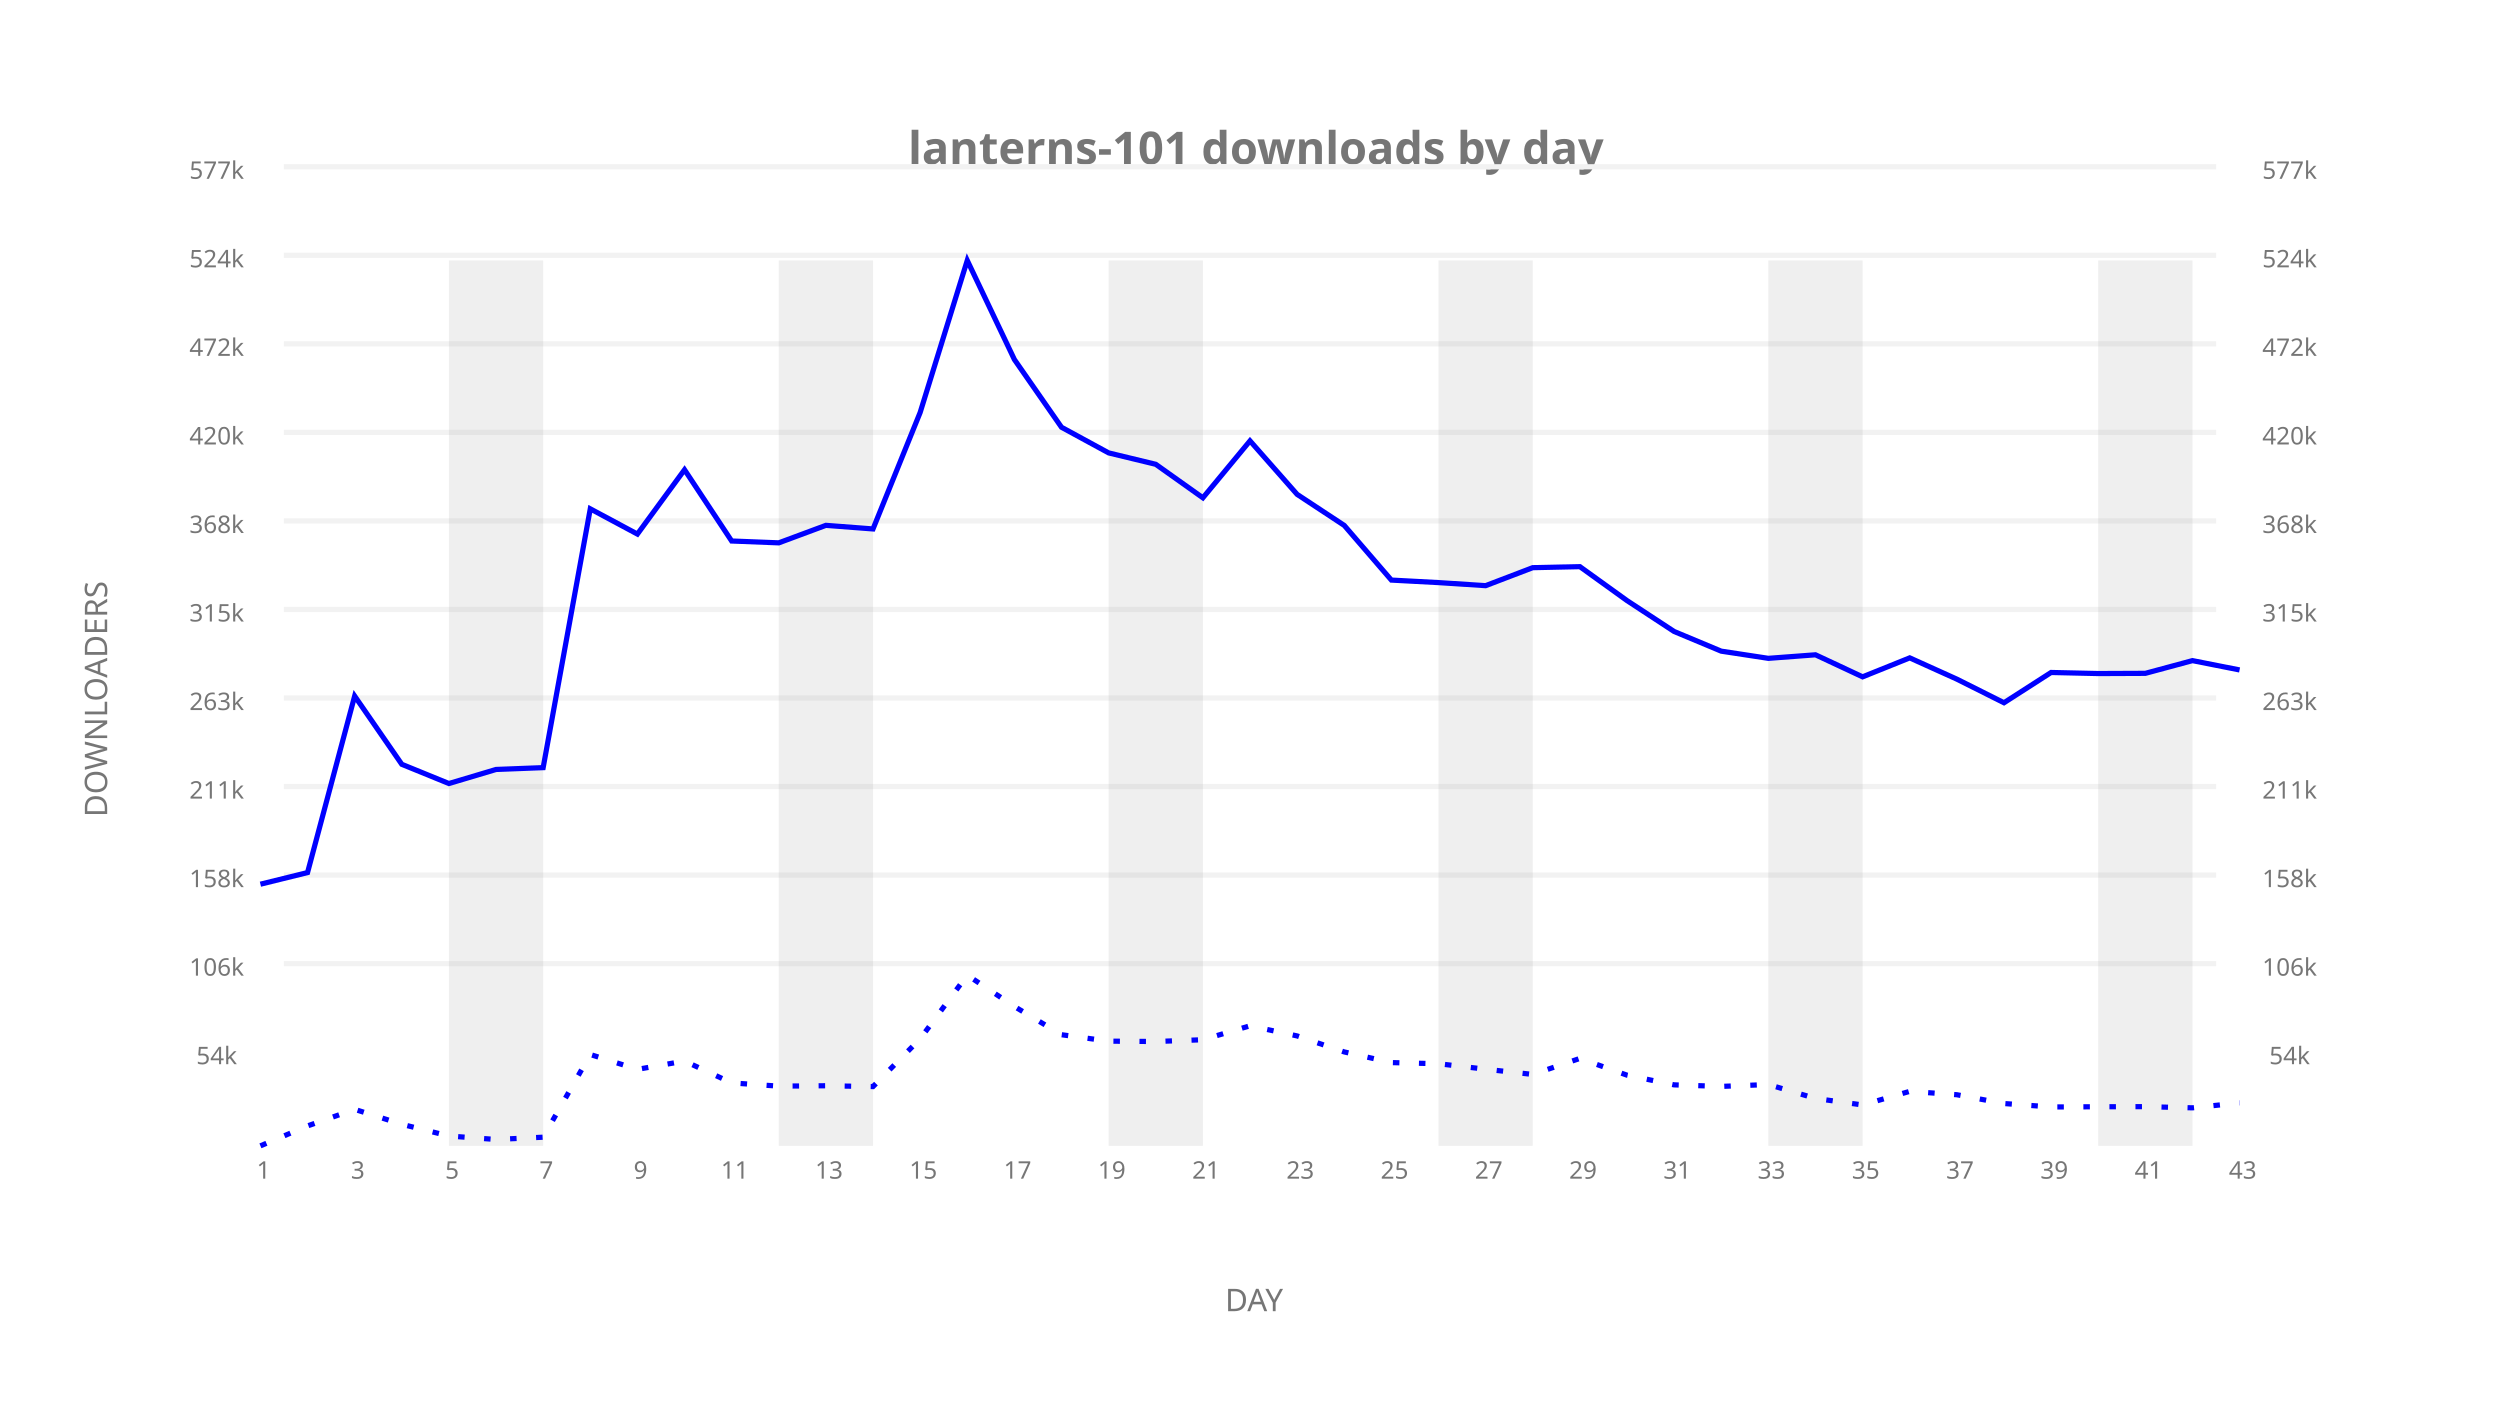
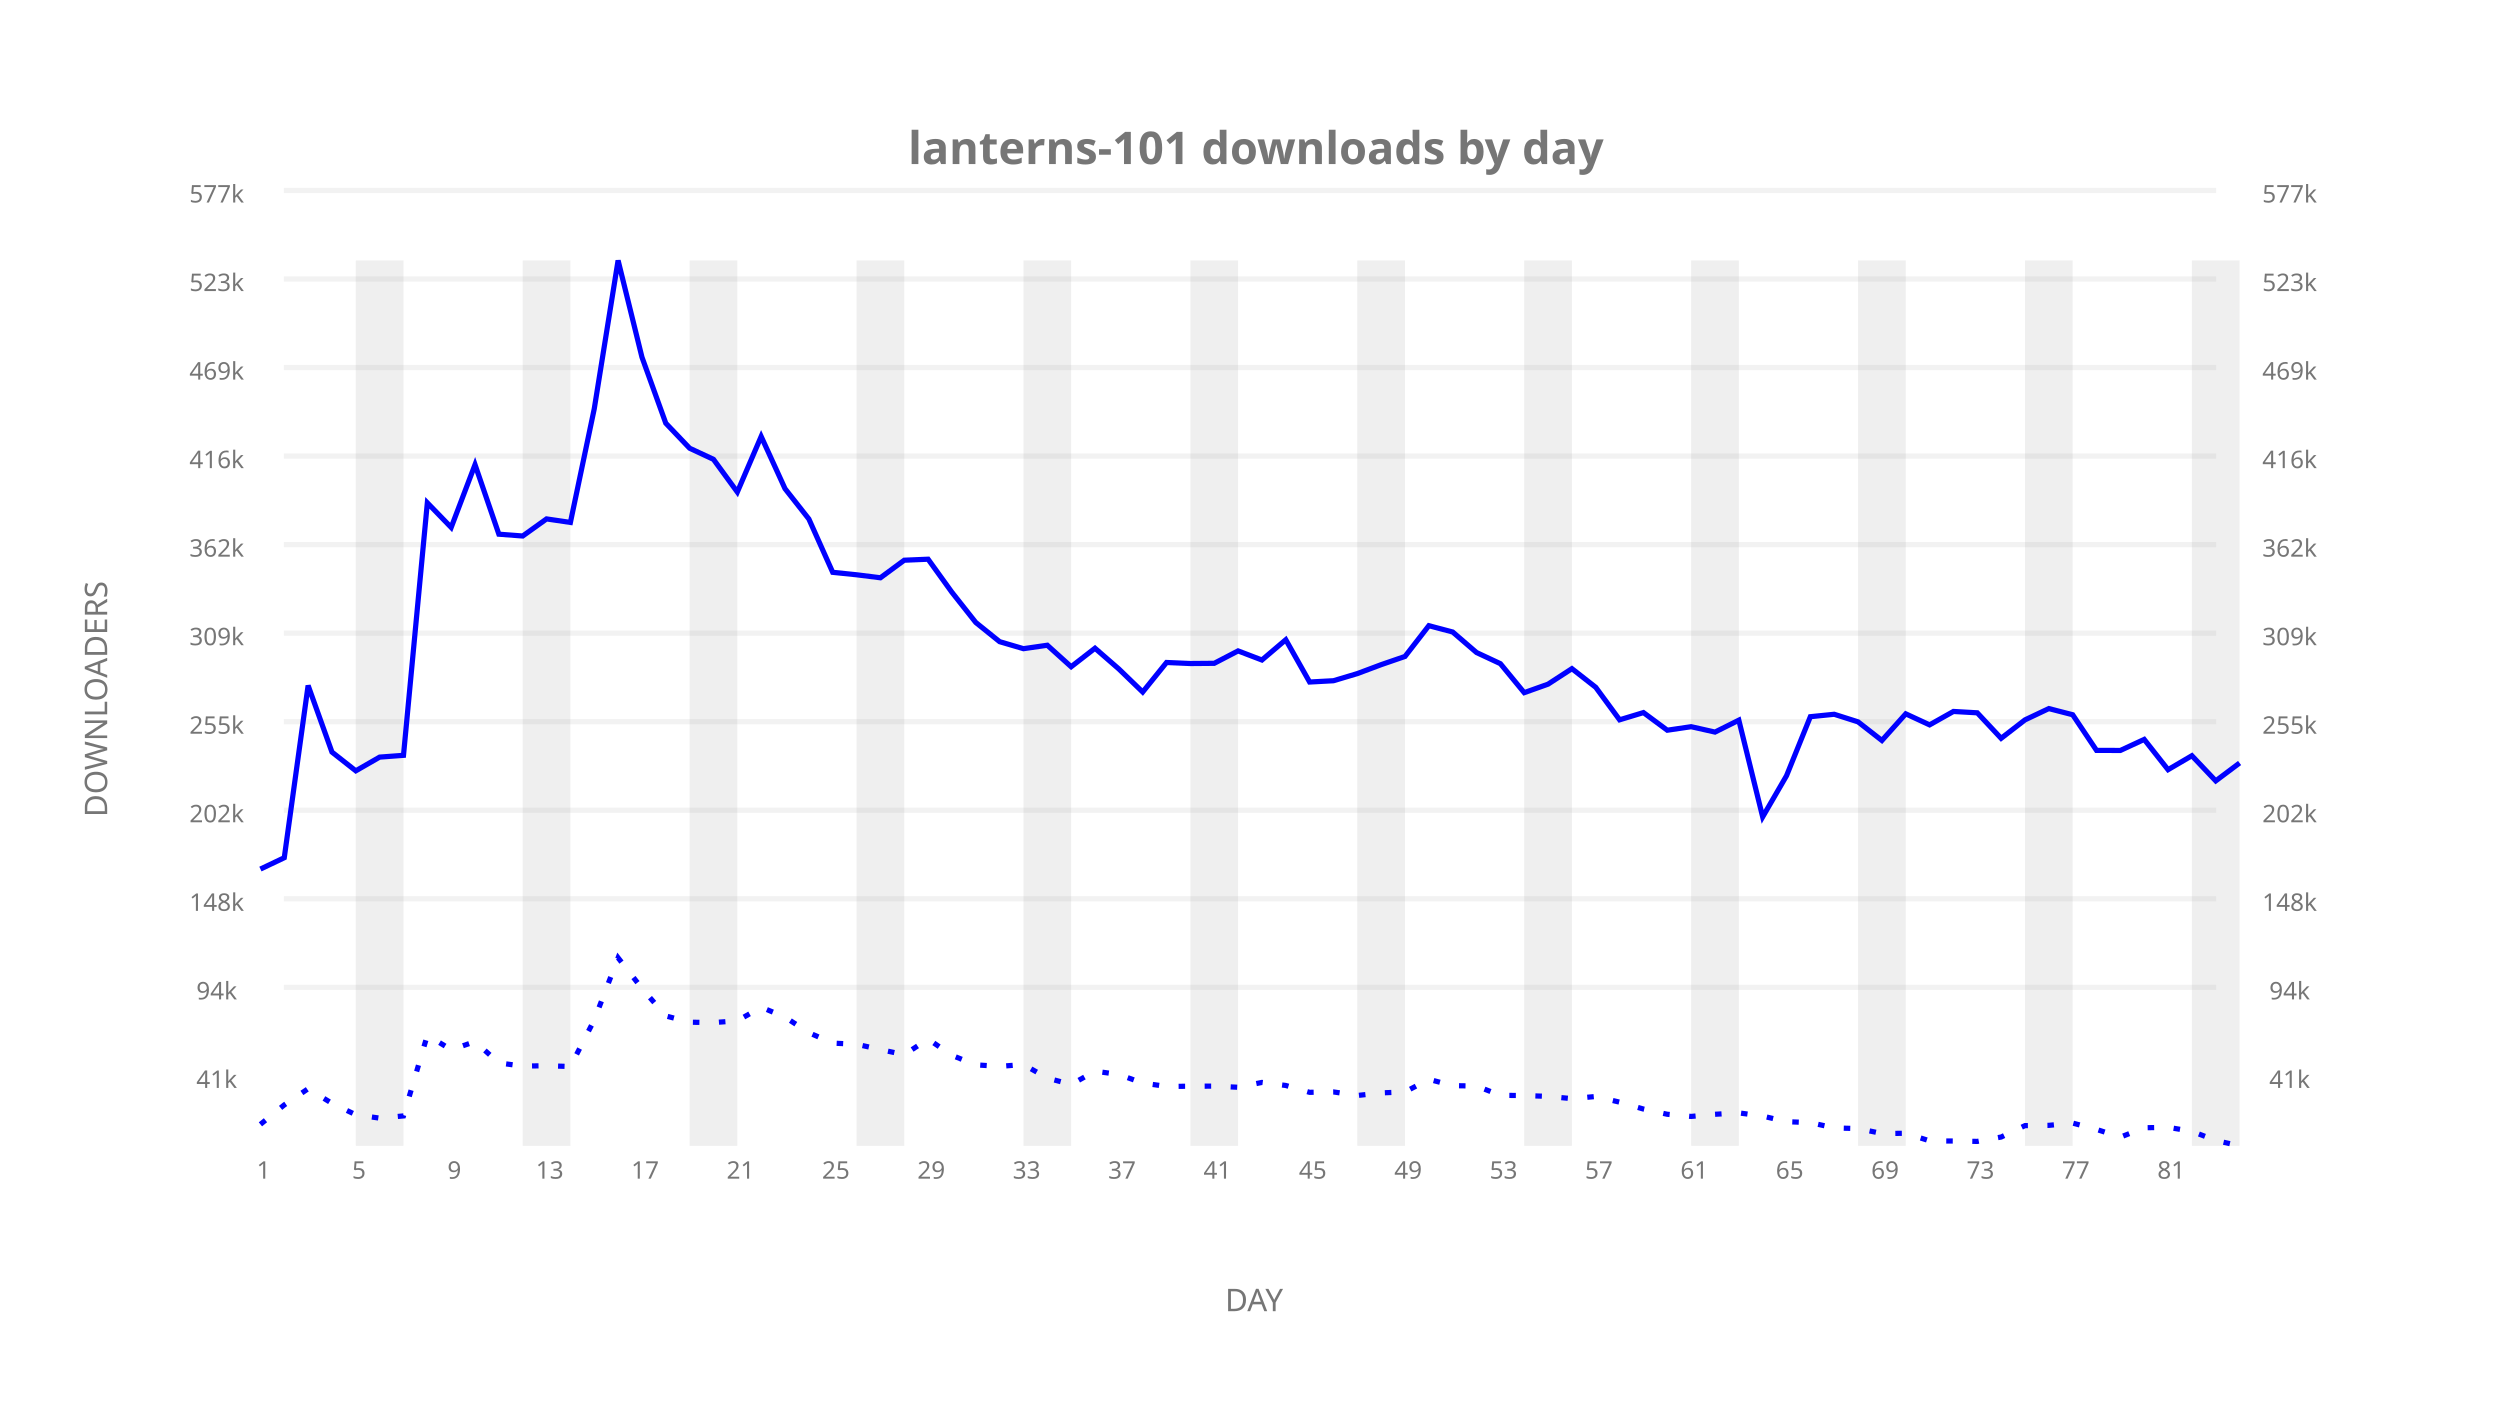
<svg xmlns="http://www.w3.org/2000/svg" xml:space="preserve" id="lanterns-101-downloads-by-day-day" x="0px" y="0px" width="1920px" height="1080px" viewBox="0 0 1920 1080" enable-background="new 0 0 1920 1080" role="img">
  <g id="annotations">
    <text x="960" y="126" font-family="Atkinson Hyperlegible" font-size="26pt" text-anchor="middle" text-align="center" font-weight="600" font-style="normal" style="fill:rgb(118,118,118); fill-opacity:1; stroke:rgb(118,118,118); stroke-opacity:0; stroke-width:0.5"> lanterns-101 downloads by day</text>
    <g id="axes-lines">
      <text x="960" y="1007" font-family="Atkinson Hyperlegible" font-size="18pt" text-anchor="middle" text-align="center" font-weight="500" font-style="normal" style="fill:rgb(118,118,118); fill-opacity:1; stroke:rgb(118,118,118); stroke-opacity:0; stroke-width:0.5"> DAY</text>
      <text x="73" y="540" font-family="Atkinson Hyperlegible" font-size="18pt" text-anchor="middle" text-align="center" dominant-baseline="central" font-weight="500" font-style="normal" style="fill:rgb(118,118,118); fill-opacity:1; stroke:rgb(118,118,118); stroke-opacity:0; stroke-width:0.5" transform="rotate(-90,73,540)"> DOWNLOADERS</text>
    </g>
    <g id="tic-y-label-lines">
-       <line x1="218" y1="740.082" x2="1702" y2="740.082" style="fill:rgb(0,0,255); fill-opacity:0; stroke:rgb(242,242,242); stroke-opacity:1; stroke-width:4" />
-       <line x1="218" y1="672.082" x2="1702" y2="672.082" style="fill:rgb(0,0,255); fill-opacity:0; stroke:rgb(242,242,242); stroke-opacity:1; stroke-width:4" />
-       <line x1="218" y1="604.082" x2="1702" y2="604.082" style="fill:rgb(0,0,255); fill-opacity:0; stroke:rgb(242,242,242); stroke-opacity:1; stroke-width:4" />
-       <line x1="218" y1="536.082" x2="1702" y2="536.082" style="fill:rgb(0,0,255); fill-opacity:0; stroke:rgb(242,242,242); stroke-opacity:1; stroke-width:4" />
-       <line x1="218" y1="468.082" x2="1702" y2="468.082" style="fill:rgb(0,0,255); fill-opacity:0; stroke:rgb(242,242,242); stroke-opacity:1; stroke-width:4" />
-       <line x1="218" y1="400.082" x2="1702" y2="400.082" style="fill:rgb(0,0,255); fill-opacity:0; stroke:rgb(242,242,242); stroke-opacity:1; stroke-width:4" />
-       <line x1="218" y1="332.082" x2="1702" y2="332.082" style="fill:rgb(0,0,255); fill-opacity:0; stroke:rgb(242,242,242); stroke-opacity:1; stroke-width:4" />
-       <line x1="218" y1="264.082" x2="1702" y2="264.082" style="fill:rgb(0,0,255); fill-opacity:0; stroke:rgb(242,242,242); stroke-opacity:1; stroke-width:4" />
-       <line x1="218" y1="196.082" x2="1702" y2="196.082" style="fill:rgb(0,0,255); fill-opacity:0; stroke:rgb(242,242,242); stroke-opacity:1; stroke-width:4" />
-       <line x1="218" y1="128.082" x2="1702" y2="128.082" style="fill:rgb(0,0,255); fill-opacity:0; stroke:rgb(242,242,242); stroke-opacity:1; stroke-width:4" />
+       <line x1="218" y1="758.279" x2="1702" y2="758.279" style="fill:rgb(0,0,255); fill-opacity:0; stroke:rgb(242,242,242); stroke-opacity:1; stroke-width:4" />
+       <line x1="218" y1="690.279" x2="1702" y2="690.279" style="fill:rgb(0,0,255); fill-opacity:0; stroke:rgb(242,242,242); stroke-opacity:1; stroke-width:4" />
+       <line x1="218" y1="622.279" x2="1702" y2="622.279" style="fill:rgb(0,0,255); fill-opacity:0; stroke:rgb(242,242,242); stroke-opacity:1; stroke-width:4" />
+       <line x1="218" y1="554.279" x2="1702" y2="554.279" style="fill:rgb(0,0,255); fill-opacity:0; stroke:rgb(242,242,242); stroke-opacity:1; stroke-width:4" />
+       <line x1="218" y1="486.279" x2="1702" y2="486.279" style="fill:rgb(0,0,255); fill-opacity:0; stroke:rgb(242,242,242); stroke-opacity:1; stroke-width:4" />
+       <line x1="218" y1="418.279" x2="1702" y2="418.279" style="fill:rgb(0,0,255); fill-opacity:0; stroke:rgb(242,242,242); stroke-opacity:1; stroke-width:4" />
+       <line x1="218" y1="350.279" x2="1702" y2="350.279" style="fill:rgb(0,0,255); fill-opacity:0; stroke:rgb(242,242,242); stroke-opacity:1; stroke-width:4" />
+       <line x1="218" y1="282.279" x2="1702" y2="282.279" style="fill:rgb(0,0,255); fill-opacity:0; stroke:rgb(242,242,242); stroke-opacity:1; stroke-width:4" />
+       <line x1="218" y1="214.279" x2="1702" y2="214.279" style="fill:rgb(0,0,255); fill-opacity:0; stroke:rgb(242,242,242); stroke-opacity:1; stroke-width:4" />
+       <line x1="218" y1="146.279" x2="1702" y2="146.279" style="fill:rgb(0,0,255); fill-opacity:0; stroke:rgb(242,242,242); stroke-opacity:1; stroke-width:4" />
    </g>
    <g id="tic-x-labels">
      <text x="200" y="898" font-family="Atkinson Hyperlegible" font-size="14pt" text-anchor="middle" text-align="center" dominant-baseline="central" font-weight="400" font-style="normal" style="fill:rgb(118,118,118); fill-opacity:1; stroke:rgb(118,118,118); stroke-opacity:0; stroke-width:0.5"> 1</text>
-       <text x="272.381" y="898" font-family="Atkinson Hyperlegible" font-size="14pt" text-anchor="middle" text-align="center" dominant-baseline="central" font-weight="400" font-style="normal" style="fill:rgb(118,118,118); fill-opacity:1; stroke:rgb(118,118,118); stroke-opacity:0; stroke-width:0.5"> 3</text>
-       <text x="344.762" y="898" font-family="Atkinson Hyperlegible" font-size="14pt" text-anchor="middle" text-align="center" dominant-baseline="central" font-weight="400" font-style="normal" style="fill:rgb(118,118,118); fill-opacity:1; stroke:rgb(118,118,118); stroke-opacity:0; stroke-width:0.5"> 5</text>
-       <text x="417.143" y="898" font-family="Atkinson Hyperlegible" font-size="14pt" text-anchor="middle" text-align="center" dominant-baseline="central" font-weight="400" font-style="normal" style="fill:rgb(118,118,118); fill-opacity:1; stroke:rgb(118,118,118); stroke-opacity:0; stroke-width:0.5"> 7</text>
-       <text x="489.524" y="898" font-family="Atkinson Hyperlegible" font-size="14pt" text-anchor="middle" text-align="center" dominant-baseline="central" font-weight="400" font-style="normal" style="fill:rgb(118,118,118); fill-opacity:1; stroke:rgb(118,118,118); stroke-opacity:0; stroke-width:0.5"> 9</text>
-       <text x="561.905" y="898" font-family="Atkinson Hyperlegible" font-size="14pt" text-anchor="middle" text-align="center" dominant-baseline="central" font-weight="400" font-style="normal" style="fill:rgb(118,118,118); fill-opacity:1; stroke:rgb(118,118,118); stroke-opacity:0; stroke-width:0.5"> 11</text>
-       <text x="634.286" y="898" font-family="Atkinson Hyperlegible" font-size="14pt" text-anchor="middle" text-align="center" dominant-baseline="central" font-weight="400" font-style="normal" style="fill:rgb(118,118,118); fill-opacity:1; stroke:rgb(118,118,118); stroke-opacity:0; stroke-width:0.5"> 13</text>
-       <text x="706.667" y="898" font-family="Atkinson Hyperlegible" font-size="14pt" text-anchor="middle" text-align="center" dominant-baseline="central" font-weight="400" font-style="normal" style="fill:rgb(118,118,118); fill-opacity:1; stroke:rgb(118,118,118); stroke-opacity:0; stroke-width:0.5"> 15</text>
-       <text x="779.048" y="898" font-family="Atkinson Hyperlegible" font-size="14pt" text-anchor="middle" text-align="center" dominant-baseline="central" font-weight="400" font-style="normal" style="fill:rgb(118,118,118); fill-opacity:1; stroke:rgb(118,118,118); stroke-opacity:0; stroke-width:0.5"> 17</text>
-       <text x="851.429" y="898" font-family="Atkinson Hyperlegible" font-size="14pt" text-anchor="middle" text-align="center" dominant-baseline="central" font-weight="400" font-style="normal" style="fill:rgb(118,118,118); fill-opacity:1; stroke:rgb(118,118,118); stroke-opacity:0; stroke-width:0.5"> 19</text>
-       <text x="923.81" y="898" font-family="Atkinson Hyperlegible" font-size="14pt" text-anchor="middle" text-align="center" dominant-baseline="central" font-weight="400" font-style="normal" style="fill:rgb(118,118,118); fill-opacity:1; stroke:rgb(118,118,118); stroke-opacity:0; stroke-width:0.5"> 21</text>
-       <text x="996.19" y="898" font-family="Atkinson Hyperlegible" font-size="14pt" text-anchor="middle" text-align="center" dominant-baseline="central" font-weight="400" font-style="normal" style="fill:rgb(118,118,118); fill-opacity:1; stroke:rgb(118,118,118); stroke-opacity:0; stroke-width:0.5"> 23</text>
-       <text x="1068.571" y="898" font-family="Atkinson Hyperlegible" font-size="14pt" text-anchor="middle" text-align="center" dominant-baseline="central" font-weight="400" font-style="normal" style="fill:rgb(118,118,118); fill-opacity:1; stroke:rgb(118,118,118); stroke-opacity:0; stroke-width:0.5"> 25</text>
-       <text x="1140.952" y="898" font-family="Atkinson Hyperlegible" font-size="14pt" text-anchor="middle" text-align="center" dominant-baseline="central" font-weight="400" font-style="normal" style="fill:rgb(118,118,118); fill-opacity:1; stroke:rgb(118,118,118); stroke-opacity:0; stroke-width:0.5"> 27</text>
-       <text x="1213.333" y="898" font-family="Atkinson Hyperlegible" font-size="14pt" text-anchor="middle" text-align="center" dominant-baseline="central" font-weight="400" font-style="normal" style="fill:rgb(118,118,118); fill-opacity:1; stroke:rgb(118,118,118); stroke-opacity:0; stroke-width:0.5"> 29</text>
-       <text x="1285.714" y="898" font-family="Atkinson Hyperlegible" font-size="14pt" text-anchor="middle" text-align="center" dominant-baseline="central" font-weight="400" font-style="normal" style="fill:rgb(118,118,118); fill-opacity:1; stroke:rgb(118,118,118); stroke-opacity:0; stroke-width:0.5"> 31</text>
-       <text x="1358.095" y="898" font-family="Atkinson Hyperlegible" font-size="14pt" text-anchor="middle" text-align="center" dominant-baseline="central" font-weight="400" font-style="normal" style="fill:rgb(118,118,118); fill-opacity:1; stroke:rgb(118,118,118); stroke-opacity:0; stroke-width:0.5"> 33</text>
-       <text x="1430.476" y="898" font-family="Atkinson Hyperlegible" font-size="14pt" text-anchor="middle" text-align="center" dominant-baseline="central" font-weight="400" font-style="normal" style="fill:rgb(118,118,118); fill-opacity:1; stroke:rgb(118,118,118); stroke-opacity:0; stroke-width:0.5"> 35</text>
-       <text x="1502.857" y="898" font-family="Atkinson Hyperlegible" font-size="14pt" text-anchor="middle" text-align="center" dominant-baseline="central" font-weight="400" font-style="normal" style="fill:rgb(118,118,118); fill-opacity:1; stroke:rgb(118,118,118); stroke-opacity:0; stroke-width:0.5"> 37</text>
-       <text x="1575.238" y="898" font-family="Atkinson Hyperlegible" font-size="14pt" text-anchor="middle" text-align="center" dominant-baseline="central" font-weight="400" font-style="normal" style="fill:rgb(118,118,118); fill-opacity:1; stroke:rgb(118,118,118); stroke-opacity:0; stroke-width:0.5"> 39</text>
-       <text x="1647.619" y="898" font-family="Atkinson Hyperlegible" font-size="14pt" text-anchor="middle" text-align="center" dominant-baseline="central" font-weight="400" font-style="normal" style="fill:rgb(118,118,118); fill-opacity:1; stroke:rgb(118,118,118); stroke-opacity:0; stroke-width:0.5"> 41</text>
-       <text x="1720" y="898" font-family="Atkinson Hyperlegible" font-size="14pt" text-anchor="middle" text-align="center" dominant-baseline="central" font-weight="400" font-style="normal" style="fill:rgb(118,118,118); fill-opacity:1; stroke:rgb(118,118,118); stroke-opacity:0; stroke-width:0.5"> 43</text>
+       <text x="273.253" y="898" font-family="Atkinson Hyperlegible" font-size="14pt" text-anchor="middle" text-align="center" dominant-baseline="central" font-weight="400" font-style="normal" style="fill:rgb(118,118,118); fill-opacity:1; stroke:rgb(118,118,118); stroke-opacity:0; stroke-width:0.5"> 5</text>
+       <text x="346.506" y="898" font-family="Atkinson Hyperlegible" font-size="14pt" text-anchor="middle" text-align="center" dominant-baseline="central" font-weight="400" font-style="normal" style="fill:rgb(118,118,118); fill-opacity:1; stroke:rgb(118,118,118); stroke-opacity:0; stroke-width:0.5"> 9</text>
+       <text x="419.759" y="898" font-family="Atkinson Hyperlegible" font-size="14pt" text-anchor="middle" text-align="center" dominant-baseline="central" font-weight="400" font-style="normal" style="fill:rgb(118,118,118); fill-opacity:1; stroke:rgb(118,118,118); stroke-opacity:0; stroke-width:0.5"> 13</text>
+       <text x="493.012" y="898" font-family="Atkinson Hyperlegible" font-size="14pt" text-anchor="middle" text-align="center" dominant-baseline="central" font-weight="400" font-style="normal" style="fill:rgb(118,118,118); fill-opacity:1; stroke:rgb(118,118,118); stroke-opacity:0; stroke-width:0.5"> 17</text>
+       <text x="566.265" y="898" font-family="Atkinson Hyperlegible" font-size="14pt" text-anchor="middle" text-align="center" dominant-baseline="central" font-weight="400" font-style="normal" style="fill:rgb(118,118,118); fill-opacity:1; stroke:rgb(118,118,118); stroke-opacity:0; stroke-width:0.5"> 21</text>
+       <text x="639.518" y="898" font-family="Atkinson Hyperlegible" font-size="14pt" text-anchor="middle" text-align="center" dominant-baseline="central" font-weight="400" font-style="normal" style="fill:rgb(118,118,118); fill-opacity:1; stroke:rgb(118,118,118); stroke-opacity:0; stroke-width:0.5"> 25</text>
+       <text x="712.771" y="898" font-family="Atkinson Hyperlegible" font-size="14pt" text-anchor="middle" text-align="center" dominant-baseline="central" font-weight="400" font-style="normal" style="fill:rgb(118,118,118); fill-opacity:1; stroke:rgb(118,118,118); stroke-opacity:0; stroke-width:0.5"> 29</text>
+       <text x="786.024" y="898" font-family="Atkinson Hyperlegible" font-size="14pt" text-anchor="middle" text-align="center" dominant-baseline="central" font-weight="400" font-style="normal" style="fill:rgb(118,118,118); fill-opacity:1; stroke:rgb(118,118,118); stroke-opacity:0; stroke-width:0.5"> 33</text>
+       <text x="859.277" y="898" font-family="Atkinson Hyperlegible" font-size="14pt" text-anchor="middle" text-align="center" dominant-baseline="central" font-weight="400" font-style="normal" style="fill:rgb(118,118,118); fill-opacity:1; stroke:rgb(118,118,118); stroke-opacity:0; stroke-width:0.5"> 37</text>
+       <text x="932.53" y="898" font-family="Atkinson Hyperlegible" font-size="14pt" text-anchor="middle" text-align="center" dominant-baseline="central" font-weight="400" font-style="normal" style="fill:rgb(118,118,118); fill-opacity:1; stroke:rgb(118,118,118); stroke-opacity:0; stroke-width:0.5"> 41</text>
+       <text x="1005.783" y="898" font-family="Atkinson Hyperlegible" font-size="14pt" text-anchor="middle" text-align="center" dominant-baseline="central" font-weight="400" font-style="normal" style="fill:rgb(118,118,118); fill-opacity:1; stroke:rgb(118,118,118); stroke-opacity:0; stroke-width:0.5"> 45</text>
+       <text x="1079.036" y="898" font-family="Atkinson Hyperlegible" font-size="14pt" text-anchor="middle" text-align="center" dominant-baseline="central" font-weight="400" font-style="normal" style="fill:rgb(118,118,118); fill-opacity:1; stroke:rgb(118,118,118); stroke-opacity:0; stroke-width:0.5"> 49</text>
+       <text x="1152.289" y="898" font-family="Atkinson Hyperlegible" font-size="14pt" text-anchor="middle" text-align="center" dominant-baseline="central" font-weight="400" font-style="normal" style="fill:rgb(118,118,118); fill-opacity:1; stroke:rgb(118,118,118); stroke-opacity:0; stroke-width:0.5"> 53</text>
+       <text x="1225.542" y="898" font-family="Atkinson Hyperlegible" font-size="14pt" text-anchor="middle" text-align="center" dominant-baseline="central" font-weight="400" font-style="normal" style="fill:rgb(118,118,118); fill-opacity:1; stroke:rgb(118,118,118); stroke-opacity:0; stroke-width:0.5"> 57</text>
+       <text x="1298.795" y="898" font-family="Atkinson Hyperlegible" font-size="14pt" text-anchor="middle" text-align="center" dominant-baseline="central" font-weight="400" font-style="normal" style="fill:rgb(118,118,118); fill-opacity:1; stroke:rgb(118,118,118); stroke-opacity:0; stroke-width:0.5"> 61</text>
+       <text x="1372.048" y="898" font-family="Atkinson Hyperlegible" font-size="14pt" text-anchor="middle" text-align="center" dominant-baseline="central" font-weight="400" font-style="normal" style="fill:rgb(118,118,118); fill-opacity:1; stroke:rgb(118,118,118); stroke-opacity:0; stroke-width:0.5"> 65</text>
+       <text x="1445.301" y="898" font-family="Atkinson Hyperlegible" font-size="14pt" text-anchor="middle" text-align="center" dominant-baseline="central" font-weight="400" font-style="normal" style="fill:rgb(118,118,118); fill-opacity:1; stroke:rgb(118,118,118); stroke-opacity:0; stroke-width:0.5"> 69</text>
+       <text x="1518.554" y="898" font-family="Atkinson Hyperlegible" font-size="14pt" text-anchor="middle" text-align="center" dominant-baseline="central" font-weight="400" font-style="normal" style="fill:rgb(118,118,118); fill-opacity:1; stroke:rgb(118,118,118); stroke-opacity:0; stroke-width:0.5"> 73</text>
+       <text x="1591.807" y="898" font-family="Atkinson Hyperlegible" font-size="14pt" text-anchor="middle" text-align="center" dominant-baseline="central" font-weight="400" font-style="normal" style="fill:rgb(118,118,118); fill-opacity:1; stroke:rgb(118,118,118); stroke-opacity:0; stroke-width:0.5"> 77</text>
+       <text x="1665.06" y="898" font-family="Atkinson Hyperlegible" font-size="14pt" text-anchor="middle" text-align="center" dominant-baseline="central" font-weight="400" font-style="normal" style="fill:rgb(118,118,118); fill-opacity:1; stroke:rgb(118,118,118); stroke-opacity:0; stroke-width:0.5"> 81</text>
    </g>
    <g id="tic-y-labels">
-       <text x="164" y="810.082" font-family="Atkinson Hyperlegible" font-size="14pt" text-anchor="middle" text-align="center" dominant-baseline="central" font-weight="400" font-style="normal" style="fill:rgb(118,118,118); fill-opacity:1; stroke:rgb(118,118,118); stroke-opacity:0; stroke-width:0.5"> 54k</text>
-       <text x="1756" y="810.082" font-family="Atkinson Hyperlegible" font-size="14pt" text-anchor="middle" text-align="center" dominant-baseline="central" font-weight="400" font-style="normal" style="fill:rgb(118,118,118); fill-opacity:1; stroke:rgb(118,118,118); stroke-opacity:0; stroke-width:0.5"> 54k</text>
-       <text x="164" y="742.082" font-family="Atkinson Hyperlegible" font-size="14pt" text-anchor="middle" text-align="center" dominant-baseline="central" font-weight="400" font-style="normal" style="fill:rgb(118,118,118); fill-opacity:1; stroke:rgb(118,118,118); stroke-opacity:0; stroke-width:0.5"> 106k</text>
-       <text x="1756" y="742.082" font-family="Atkinson Hyperlegible" font-size="14pt" text-anchor="middle" text-align="center" dominant-baseline="central" font-weight="400" font-style="normal" style="fill:rgb(118,118,118); fill-opacity:1; stroke:rgb(118,118,118); stroke-opacity:0; stroke-width:0.5"> 106k</text>
-       <text x="164" y="674.082" font-family="Atkinson Hyperlegible" font-size="14pt" text-anchor="middle" text-align="center" dominant-baseline="central" font-weight="400" font-style="normal" style="fill:rgb(118,118,118); fill-opacity:1; stroke:rgb(118,118,118); stroke-opacity:0; stroke-width:0.5"> 158k</text>
-       <text x="1756" y="674.082" font-family="Atkinson Hyperlegible" font-size="14pt" text-anchor="middle" text-align="center" dominant-baseline="central" font-weight="400" font-style="normal" style="fill:rgb(118,118,118); fill-opacity:1; stroke:rgb(118,118,118); stroke-opacity:0; stroke-width:0.5"> 158k</text>
-       <text x="164" y="606.082" font-family="Atkinson Hyperlegible" font-size="14pt" text-anchor="middle" text-align="center" dominant-baseline="central" font-weight="400" font-style="normal" style="fill:rgb(118,118,118); fill-opacity:1; stroke:rgb(118,118,118); stroke-opacity:0; stroke-width:0.5"> 211k</text>
-       <text x="1756" y="606.082" font-family="Atkinson Hyperlegible" font-size="14pt" text-anchor="middle" text-align="center" dominant-baseline="central" font-weight="400" font-style="normal" style="fill:rgb(118,118,118); fill-opacity:1; stroke:rgb(118,118,118); stroke-opacity:0; stroke-width:0.5"> 211k</text>
-       <text x="164" y="538.082" font-family="Atkinson Hyperlegible" font-size="14pt" text-anchor="middle" text-align="center" dominant-baseline="central" font-weight="400" font-style="normal" style="fill:rgb(118,118,118); fill-opacity:1; stroke:rgb(118,118,118); stroke-opacity:0; stroke-width:0.5"> 263k</text>
-       <text x="1756" y="538.082" font-family="Atkinson Hyperlegible" font-size="14pt" text-anchor="middle" text-align="center" dominant-baseline="central" font-weight="400" font-style="normal" style="fill:rgb(118,118,118); fill-opacity:1; stroke:rgb(118,118,118); stroke-opacity:0; stroke-width:0.5"> 263k</text>
-       <text x="164" y="470.082" font-family="Atkinson Hyperlegible" font-size="14pt" text-anchor="middle" text-align="center" dominant-baseline="central" font-weight="400" font-style="normal" style="fill:rgb(118,118,118); fill-opacity:1; stroke:rgb(118,118,118); stroke-opacity:0; stroke-width:0.5"> 315k</text>
-       <text x="1756" y="470.082" font-family="Atkinson Hyperlegible" font-size="14pt" text-anchor="middle" text-align="center" dominant-baseline="central" font-weight="400" font-style="normal" style="fill:rgb(118,118,118); fill-opacity:1; stroke:rgb(118,118,118); stroke-opacity:0; stroke-width:0.5"> 315k</text>
-       <text x="164" y="402.082" font-family="Atkinson Hyperlegible" font-size="14pt" text-anchor="middle" text-align="center" dominant-baseline="central" font-weight="400" font-style="normal" style="fill:rgb(118,118,118); fill-opacity:1; stroke:rgb(118,118,118); stroke-opacity:0; stroke-width:0.5"> 368k</text>
-       <text x="1756" y="402.082" font-family="Atkinson Hyperlegible" font-size="14pt" text-anchor="middle" text-align="center" dominant-baseline="central" font-weight="400" font-style="normal" style="fill:rgb(118,118,118); fill-opacity:1; stroke:rgb(118,118,118); stroke-opacity:0; stroke-width:0.5"> 368k</text>
-       <text x="164" y="334.082" font-family="Atkinson Hyperlegible" font-size="14pt" text-anchor="middle" text-align="center" dominant-baseline="central" font-weight="400" font-style="normal" style="fill:rgb(118,118,118); fill-opacity:1; stroke:rgb(118,118,118); stroke-opacity:0; stroke-width:0.5"> 420k</text>
-       <text x="1756" y="334.082" font-family="Atkinson Hyperlegible" font-size="14pt" text-anchor="middle" text-align="center" dominant-baseline="central" font-weight="400" font-style="normal" style="fill:rgb(118,118,118); fill-opacity:1; stroke:rgb(118,118,118); stroke-opacity:0; stroke-width:0.5"> 420k</text>
-       <text x="164" y="266.082" font-family="Atkinson Hyperlegible" font-size="14pt" text-anchor="middle" text-align="center" dominant-baseline="central" font-weight="400" font-style="normal" style="fill:rgb(118,118,118); fill-opacity:1; stroke:rgb(118,118,118); stroke-opacity:0; stroke-width:0.5"> 472k</text>
-       <text x="1756" y="266.082" font-family="Atkinson Hyperlegible" font-size="14pt" text-anchor="middle" text-align="center" dominant-baseline="central" font-weight="400" font-style="normal" style="fill:rgb(118,118,118); fill-opacity:1; stroke:rgb(118,118,118); stroke-opacity:0; stroke-width:0.5"> 472k</text>
-       <text x="164" y="198.082" font-family="Atkinson Hyperlegible" font-size="14pt" text-anchor="middle" text-align="center" dominant-baseline="central" font-weight="400" font-style="normal" style="fill:rgb(118,118,118); fill-opacity:1; stroke:rgb(118,118,118); stroke-opacity:0; stroke-width:0.5"> 524k</text>
-       <text x="1756" y="198.082" font-family="Atkinson Hyperlegible" font-size="14pt" text-anchor="middle" text-align="center" dominant-baseline="central" font-weight="400" font-style="normal" style="fill:rgb(118,118,118); fill-opacity:1; stroke:rgb(118,118,118); stroke-opacity:0; stroke-width:0.5"> 524k</text>
-       <text x="164" y="130.082" font-family="Atkinson Hyperlegible" font-size="14pt" text-anchor="middle" text-align="center" dominant-baseline="central" font-weight="400" font-style="normal" style="fill:rgb(118,118,118); fill-opacity:1; stroke:rgb(118,118,118); stroke-opacity:0; stroke-width:0.5"> 577k</text>
-       <text x="1756" y="130.082" font-family="Atkinson Hyperlegible" font-size="14pt" text-anchor="middle" text-align="center" dominant-baseline="central" font-weight="400" font-style="normal" style="fill:rgb(118,118,118); fill-opacity:1; stroke:rgb(118,118,118); stroke-opacity:0; stroke-width:0.5"> 577k</text>
+       <text x="164" y="828.279" font-family="Atkinson Hyperlegible" font-size="14pt" text-anchor="middle" text-align="center" dominant-baseline="central" font-weight="400" font-style="normal" style="fill:rgb(118,118,118); fill-opacity:1; stroke:rgb(118,118,118); stroke-opacity:0; stroke-width:0.5"> 41k</text>
+       <text x="1756" y="828.279" font-family="Atkinson Hyperlegible" font-size="14pt" text-anchor="middle" text-align="center" dominant-baseline="central" font-weight="400" font-style="normal" style="fill:rgb(118,118,118); fill-opacity:1; stroke:rgb(118,118,118); stroke-opacity:0; stroke-width:0.5"> 41k</text>
+       <text x="164" y="760.279" font-family="Atkinson Hyperlegible" font-size="14pt" text-anchor="middle" text-align="center" dominant-baseline="central" font-weight="400" font-style="normal" style="fill:rgb(118,118,118); fill-opacity:1; stroke:rgb(118,118,118); stroke-opacity:0; stroke-width:0.5"> 94k</text>
+       <text x="1756" y="760.279" font-family="Atkinson Hyperlegible" font-size="14pt" text-anchor="middle" text-align="center" dominant-baseline="central" font-weight="400" font-style="normal" style="fill:rgb(118,118,118); fill-opacity:1; stroke:rgb(118,118,118); stroke-opacity:0; stroke-width:0.5"> 94k</text>
+       <text x="164" y="692.279" font-family="Atkinson Hyperlegible" font-size="14pt" text-anchor="middle" text-align="center" dominant-baseline="central" font-weight="400" font-style="normal" style="fill:rgb(118,118,118); fill-opacity:1; stroke:rgb(118,118,118); stroke-opacity:0; stroke-width:0.5"> 148k</text>
+       <text x="1756" y="692.279" font-family="Atkinson Hyperlegible" font-size="14pt" text-anchor="middle" text-align="center" dominant-baseline="central" font-weight="400" font-style="normal" style="fill:rgb(118,118,118); fill-opacity:1; stroke:rgb(118,118,118); stroke-opacity:0; stroke-width:0.5"> 148k</text>
+       <text x="164" y="624.279" font-family="Atkinson Hyperlegible" font-size="14pt" text-anchor="middle" text-align="center" dominant-baseline="central" font-weight="400" font-style="normal" style="fill:rgb(118,118,118); fill-opacity:1; stroke:rgb(118,118,118); stroke-opacity:0; stroke-width:0.5"> 202k</text>
+       <text x="1756" y="624.279" font-family="Atkinson Hyperlegible" font-size="14pt" text-anchor="middle" text-align="center" dominant-baseline="central" font-weight="400" font-style="normal" style="fill:rgb(118,118,118); fill-opacity:1; stroke:rgb(118,118,118); stroke-opacity:0; stroke-width:0.5"> 202k</text>
+       <text x="164" y="556.279" font-family="Atkinson Hyperlegible" font-size="14pt" text-anchor="middle" text-align="center" dominant-baseline="central" font-weight="400" font-style="normal" style="fill:rgb(118,118,118); fill-opacity:1; stroke:rgb(118,118,118); stroke-opacity:0; stroke-width:0.5"> 255k</text>
+       <text x="1756" y="556.279" font-family="Atkinson Hyperlegible" font-size="14pt" text-anchor="middle" text-align="center" dominant-baseline="central" font-weight="400" font-style="normal" style="fill:rgb(118,118,118); fill-opacity:1; stroke:rgb(118,118,118); stroke-opacity:0; stroke-width:0.5"> 255k</text>
+       <text x="164" y="488.279" font-family="Atkinson Hyperlegible" font-size="14pt" text-anchor="middle" text-align="center" dominant-baseline="central" font-weight="400" font-style="normal" style="fill:rgb(118,118,118); fill-opacity:1; stroke:rgb(118,118,118); stroke-opacity:0; stroke-width:0.5"> 309k</text>
+       <text x="1756" y="488.279" font-family="Atkinson Hyperlegible" font-size="14pt" text-anchor="middle" text-align="center" dominant-baseline="central" font-weight="400" font-style="normal" style="fill:rgb(118,118,118); fill-opacity:1; stroke:rgb(118,118,118); stroke-opacity:0; stroke-width:0.5"> 309k</text>
+       <text x="164" y="420.279" font-family="Atkinson Hyperlegible" font-size="14pt" text-anchor="middle" text-align="center" dominant-baseline="central" font-weight="400" font-style="normal" style="fill:rgb(118,118,118); fill-opacity:1; stroke:rgb(118,118,118); stroke-opacity:0; stroke-width:0.5"> 362k</text>
+       <text x="1756" y="420.279" font-family="Atkinson Hyperlegible" font-size="14pt" text-anchor="middle" text-align="center" dominant-baseline="central" font-weight="400" font-style="normal" style="fill:rgb(118,118,118); fill-opacity:1; stroke:rgb(118,118,118); stroke-opacity:0; stroke-width:0.5"> 362k</text>
+       <text x="164" y="352.279" font-family="Atkinson Hyperlegible" font-size="14pt" text-anchor="middle" text-align="center" dominant-baseline="central" font-weight="400" font-style="normal" style="fill:rgb(118,118,118); fill-opacity:1; stroke:rgb(118,118,118); stroke-opacity:0; stroke-width:0.5"> 416k</text>
+       <text x="1756" y="352.279" font-family="Atkinson Hyperlegible" font-size="14pt" text-anchor="middle" text-align="center" dominant-baseline="central" font-weight="400" font-style="normal" style="fill:rgb(118,118,118); fill-opacity:1; stroke:rgb(118,118,118); stroke-opacity:0; stroke-width:0.5"> 416k</text>
+       <text x="164" y="284.279" font-family="Atkinson Hyperlegible" font-size="14pt" text-anchor="middle" text-align="center" dominant-baseline="central" font-weight="400" font-style="normal" style="fill:rgb(118,118,118); fill-opacity:1; stroke:rgb(118,118,118); stroke-opacity:0; stroke-width:0.5"> 469k</text>
+       <text x="1756" y="284.279" font-family="Atkinson Hyperlegible" font-size="14pt" text-anchor="middle" text-align="center" dominant-baseline="central" font-weight="400" font-style="normal" style="fill:rgb(118,118,118); fill-opacity:1; stroke:rgb(118,118,118); stroke-opacity:0; stroke-width:0.5"> 469k</text>
+       <text x="164" y="216.279" font-family="Atkinson Hyperlegible" font-size="14pt" text-anchor="middle" text-align="center" dominant-baseline="central" font-weight="400" font-style="normal" style="fill:rgb(118,118,118); fill-opacity:1; stroke:rgb(118,118,118); stroke-opacity:0; stroke-width:0.5"> 523k</text>
+       <text x="1756" y="216.279" font-family="Atkinson Hyperlegible" font-size="14pt" text-anchor="middle" text-align="center" dominant-baseline="central" font-weight="400" font-style="normal" style="fill:rgb(118,118,118); fill-opacity:1; stroke:rgb(118,118,118); stroke-opacity:0; stroke-width:0.5"> 523k</text>
+       <text x="164" y="148.279" font-family="Atkinson Hyperlegible" font-size="14pt" text-anchor="middle" text-align="center" dominant-baseline="central" font-weight="400" font-style="normal" style="fill:rgb(118,118,118); fill-opacity:1; stroke:rgb(118,118,118); stroke-opacity:0; stroke-width:0.5"> 577k</text>
+       <text x="1756" y="148.279" font-family="Atkinson Hyperlegible" font-size="14pt" text-anchor="middle" text-align="center" dominant-baseline="central" font-weight="400" font-style="normal" style="fill:rgb(118,118,118); fill-opacity:1; stroke:rgb(118,118,118); stroke-opacity:0; stroke-width:0.5"> 577k</text>
    </g>
  </g>
  <g id="weekend-bands-lanterns-101 downloads by day">
-     <rect x="344.762" y="200" width="72.381" height="680" style="fill:rgb(148,148,148); fill-opacity:0.15; stroke:rgb(148,148,148); stroke-opacity:0; stroke-width:0" />
-     <rect x="598.095" y="200" width="72.381" height="680" style="fill:rgb(148,148,148); fill-opacity:0.15; stroke:rgb(148,148,148); stroke-opacity:0; stroke-width:0" />
-     <rect x="851.429" y="200" width="72.381" height="680" style="fill:rgb(148,148,148); fill-opacity:0.15; stroke:rgb(148,148,148); stroke-opacity:0; stroke-width:0" />
-     <rect x="1104.762" y="200" width="72.381" height="680" style="fill:rgb(148,148,148); fill-opacity:0.15; stroke:rgb(148,148,148); stroke-opacity:0; stroke-width:0" />
-     <rect x="1358.095" y="200" width="72.381" height="680" style="fill:rgb(148,148,148); fill-opacity:0.15; stroke:rgb(148,148,148); stroke-opacity:0; stroke-width:0" />
-     <rect x="1611.429" y="200" width="72.381" height="680" style="fill:rgb(148,148,148); fill-opacity:0.15; stroke:rgb(148,148,148); stroke-opacity:0; stroke-width:0" />
+     <rect x="273.253" y="200" width="36.627" height="680" style="fill:rgb(148,148,148); fill-opacity:0.15; stroke:rgb(148,148,148); stroke-opacity:0; stroke-width:0" />
+     <rect x="401.446" y="200" width="36.627" height="680" style="fill:rgb(148,148,148); fill-opacity:0.15; stroke:rgb(148,148,148); stroke-opacity:0; stroke-width:0" />
+     <rect x="529.639" y="200" width="36.627" height="680" style="fill:rgb(148,148,148); fill-opacity:0.15; stroke:rgb(148,148,148); stroke-opacity:0; stroke-width:0" />
+     <rect x="657.831" y="200" width="36.627" height="680" style="fill:rgb(148,148,148); fill-opacity:0.15; stroke:rgb(148,148,148); stroke-opacity:0; stroke-width:0" />
+     <rect x="786.024" y="200" width="36.627" height="680" style="fill:rgb(148,148,148); fill-opacity:0.15; stroke:rgb(148,148,148); stroke-opacity:0; stroke-width:0" />
+     <rect x="914.217" y="200" width="36.627" height="680" style="fill:rgb(148,148,148); fill-opacity:0.15; stroke:rgb(148,148,148); stroke-opacity:0; stroke-width:0" />
+     <rect x="1042.41" y="200" width="36.627" height="680" style="fill:rgb(148,148,148); fill-opacity:0.15; stroke:rgb(148,148,148); stroke-opacity:0; stroke-width:0" />
+     <rect x="1170.602" y="200" width="36.627" height="680" style="fill:rgb(148,148,148); fill-opacity:0.15; stroke:rgb(148,148,148); stroke-opacity:0; stroke-width:0" />
+     <rect x="1298.795" y="200" width="36.627" height="680" style="fill:rgb(148,148,148); fill-opacity:0.15; stroke:rgb(148,148,148); stroke-opacity:0; stroke-width:0" />
+     <rect x="1426.988" y="200" width="36.627" height="680" style="fill:rgb(148,148,148); fill-opacity:0.15; stroke:rgb(148,148,148); stroke-opacity:0; stroke-width:0" />
+     <rect x="1555.181" y="200" width="36.627" height="680" style="fill:rgb(148,148,148); fill-opacity:0.15; stroke:rgb(148,148,148); stroke-opacity:0; stroke-width:0" />
+     <rect x="1683.373" y="200" width="36.627" height="680" style="fill:rgb(148,148,148); fill-opacity:0.15; stroke:rgb(148,148,148); stroke-opacity:0; stroke-width:0" />
  </g>
  <g id="polyline-lanterns-101 downloads by day">
-     <polyline points="200,679.064 236.19,670.139 272.381,534.57 308.571,586.979 344.762,601.748 380.952,590.948 417.143,589.546 453.333,390.788 489.524,410.168 525.714,360.756 561.905,415.487 598.095,416.911 634.286,403.464 670.476,406.233 706.667,316.804 742.857,200 779.048,276.115 815.238,328.141 851.429,347.826 887.619,356.583 923.81,382.312 960,338.579 996.19,379.67 1032.38,403.522 1068.57,445.504 1104.76,447.434 1140.95,449.793 1177.14,435.969 1213.33,435.176 1249.52,461.238 1285.71,484.974 1321.9,500.087 1358.1,505.604 1394.29,502.888 1430.48,519.814 1466.67,505.247 1502.86,521.582 1539.05,539.713 1575.24,516.465 1611.43,517.285 1647.62,517.126 1683.81,507.354 1720,514.519 " style="fill:rgb(0,0,255); fill-opacity:0; stroke:rgb(0,0,255); stroke-opacity:1; stroke-width:4" />
+     <polyline points="200,667.439 218.313,658.731 236.627,526.452 254.94,577.589 273.253,592 291.566,581.462 309.88,580.094 328.193,386.159 346.506,405.068 364.819,356.856 383.133,410.258 401.446,411.647 419.759,398.527 438.072,401.229 456.386,313.97 474.699,200 493.012,274.269 511.325,325.032 529.639,344.239 547.952,352.784 566.265,377.888 584.578,335.217 602.892,375.31 621.205,398.583 639.518,439.547 657.831,441.43 676.145,443.731 694.458,430.244 712.771,429.47 731.084,454.899 749.398,478.059 767.711,492.806 786.024,498.188 804.337,495.539 822.651,512.054 840.964,497.84 859.277,513.779 877.59,531.47 895.904,508.786 914.217,509.586 932.53,509.431 950.843,499.896 969.157,506.887 987.47,491.306 1005.78,523.791 1024.1,522.8 1042.41,517.326 1060.72,510.469 1079.04,504.149 1097.35,480.526 1115.66,485.384 1133.98,501.143 1152.29,509.699 1170.6,531.966 1188.92,525.43 1207.23,513.527 1225.54,527.864 1243.86,552.814 1262.17,547.265 1280.48,560.801 1298.8,558.102 1317.11,562.236 1335.42,553.094 1353.73,627.38 1372.05,595.767 1390.36,550.422 1408.67,548.563 1426.99,554.384 1445.3,568.679 1463.61,548.228 1481.93,556.701 1500.24,546.396 1518.55,547.441 1536.87,567.032 1555.18,552.876 1573.49,544.195 1591.81,548.918 1610.12,576.282 1628.43,576.353 1646.75,567.868 1665.06,591.111 1683.37,580.39 1701.69,599.712 1720,585.979 " style="fill:rgb(0,0,255); fill-opacity:0; stroke:rgb(0,0,255); stroke-opacity:1; stroke-width:4" />
  </g>
  <g id="polyline-lanterns-101 downloads by day uploaders">
-     <polyline points="200,880 236.19,864.693 272.381,851.974 308.571,863.447 344.762,872.439 380.952,875.117 417.143,873.365 453.333,809.857 489.524,821.268 525.714,814.878 561.905,831.673 598.095,834.163 634.286,833.855 670.476,834.486 706.667,797.81 742.857,748.912 779.048,772.991 815.238,794.67 851.429,799.606 887.619,799.886 923.81,798.515 960,787.805 996.19,795.591 1032.38,807.886 1068.57,816.075 1104.76,816.945 1140.95,821.146 1177.14,825.166 1213.33,812.874 1249.52,825.718 1285.71,833.168 1321.9,834.366 1358.1,832.904 1394.29,843.596 1430.48,848.615 1466.67,838.157 1502.86,840.752 1539.05,847.507 1575.24,850.139 1611.43,850.009 1647.62,849.912 1683.81,850.812 1720,847.009 " stroke-dasharray="5 15" style="fill:rgb(0,0,255); fill-opacity:0; stroke:rgb(0,0,255); stroke-opacity:1; stroke-width:4" />
+     <polyline points="200,863.5 218.313,848.564 236.627,836.154 254.94,847.349 273.253,856.123 291.566,858.735 309.88,857.026 328.193,795.059 346.506,806.193 364.819,799.958 383.133,816.345 401.446,818.775 419.759,818.475 438.072,819.09 456.386,783.305 474.699,735.593 493.012,759.087 511.325,780.24 529.639,785.057 547.952,785.33 566.265,783.992 584.578,773.542 602.892,781.139 621.205,793.136 639.518,801.126 657.831,801.974 676.145,806.074 694.458,809.996 712.771,798.003 731.084,810.535 749.398,817.805 767.711,818.973 786.024,817.547 804.337,827.98 822.651,832.876 840.964,822.672 859.277,825.205 877.59,831.795 895.904,834.363 914.217,834.236 932.53,834.142 950.843,835.02 969.157,831.309 987.47,833.644 1005.78,838.907 1024.1,838.6 1042.41,841.338 1060.72,839.346 1079.04,838.597 1097.35,828.921 1115.66,833.778 1133.98,834.075 1152.29,841.237 1170.6,841.358 1188.92,842.024 1207.23,843.753 1225.54,842.111 1243.86,846.457 1262.17,851.75 1280.48,855.759 1298.8,857.417 1317.11,855.765 1335.42,854.707 1353.73,857.161 1372.05,861.46 1390.36,862.156 1408.67,866.255 1426.99,866.727 1445.3,870.529 1463.61,870.376 1481.93,876.154 1500.24,876.318 1518.55,876.594 1536.87,873.243 1555.18,864.486 1573.49,864.274 1591.81,862.523 1610.12,867.38 1628.43,873.327 1646.75,866.11 1665.06,865.788 1683.37,868.842 1701.69,875.895 1720,880 " stroke-dasharray="5 15" style="fill:rgb(0,0,255); fill-opacity:0; stroke:rgb(0,0,255); stroke-opacity:1; stroke-width:4" />
  </g>
</svg>
